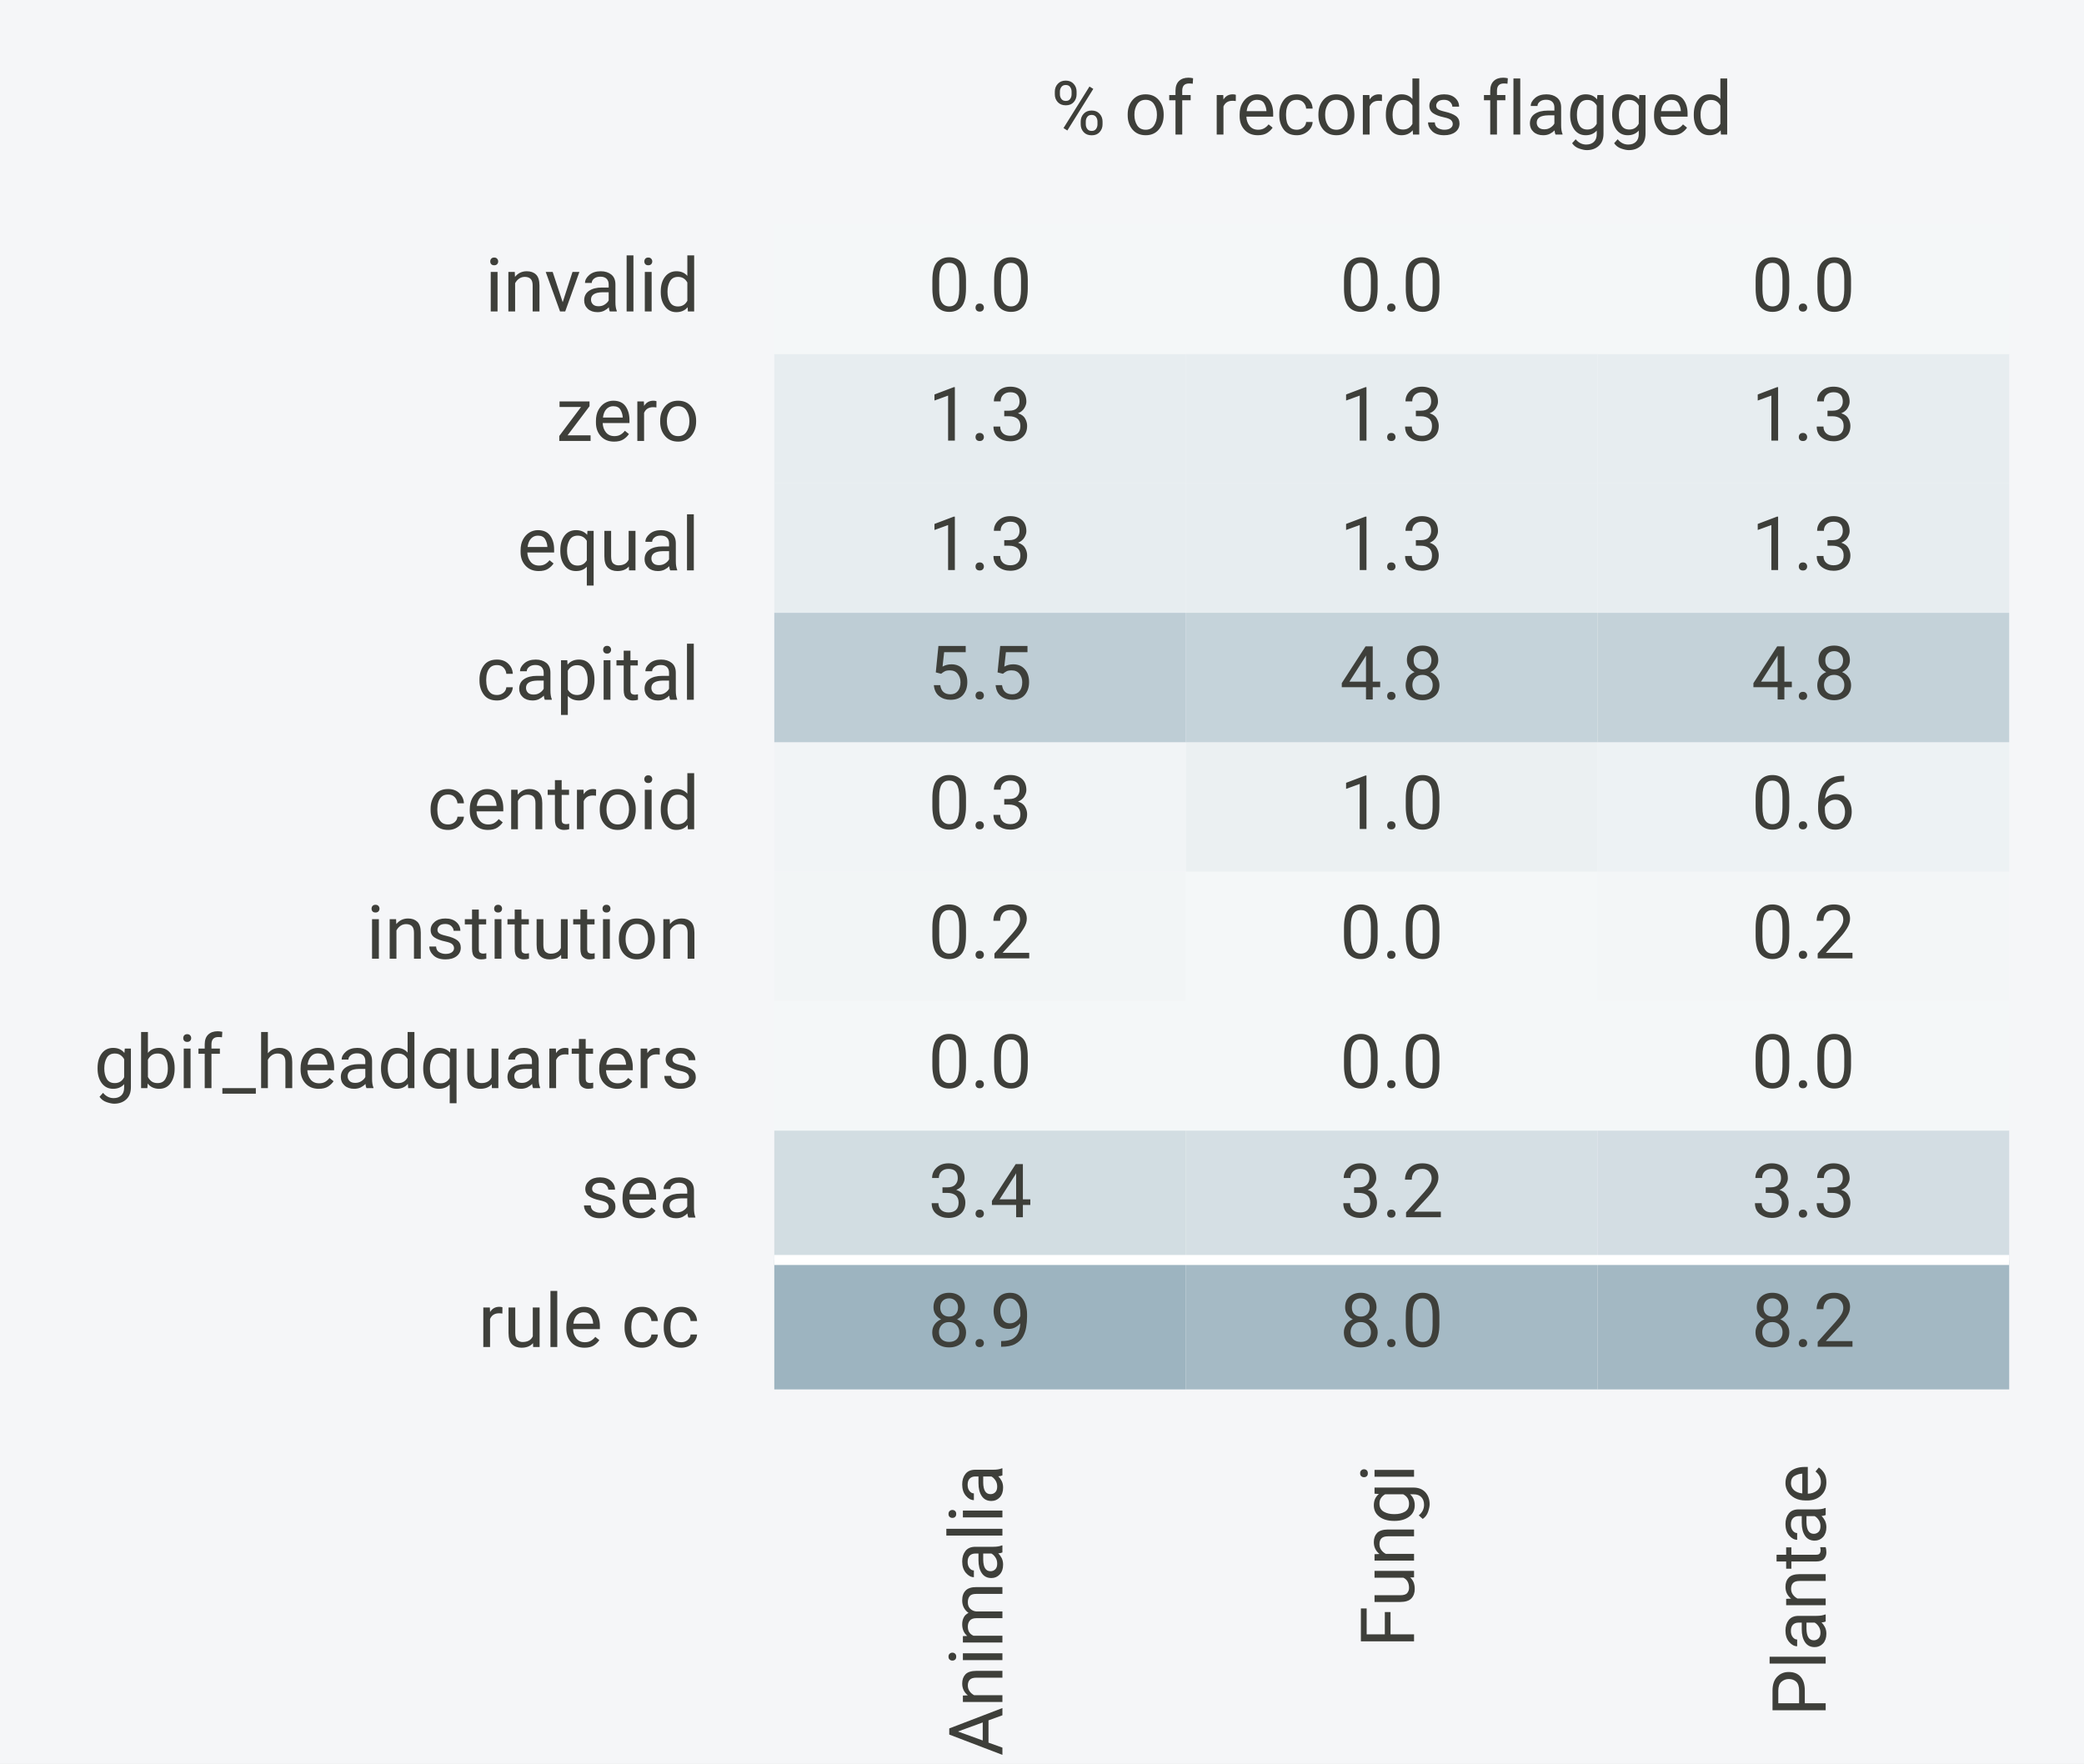
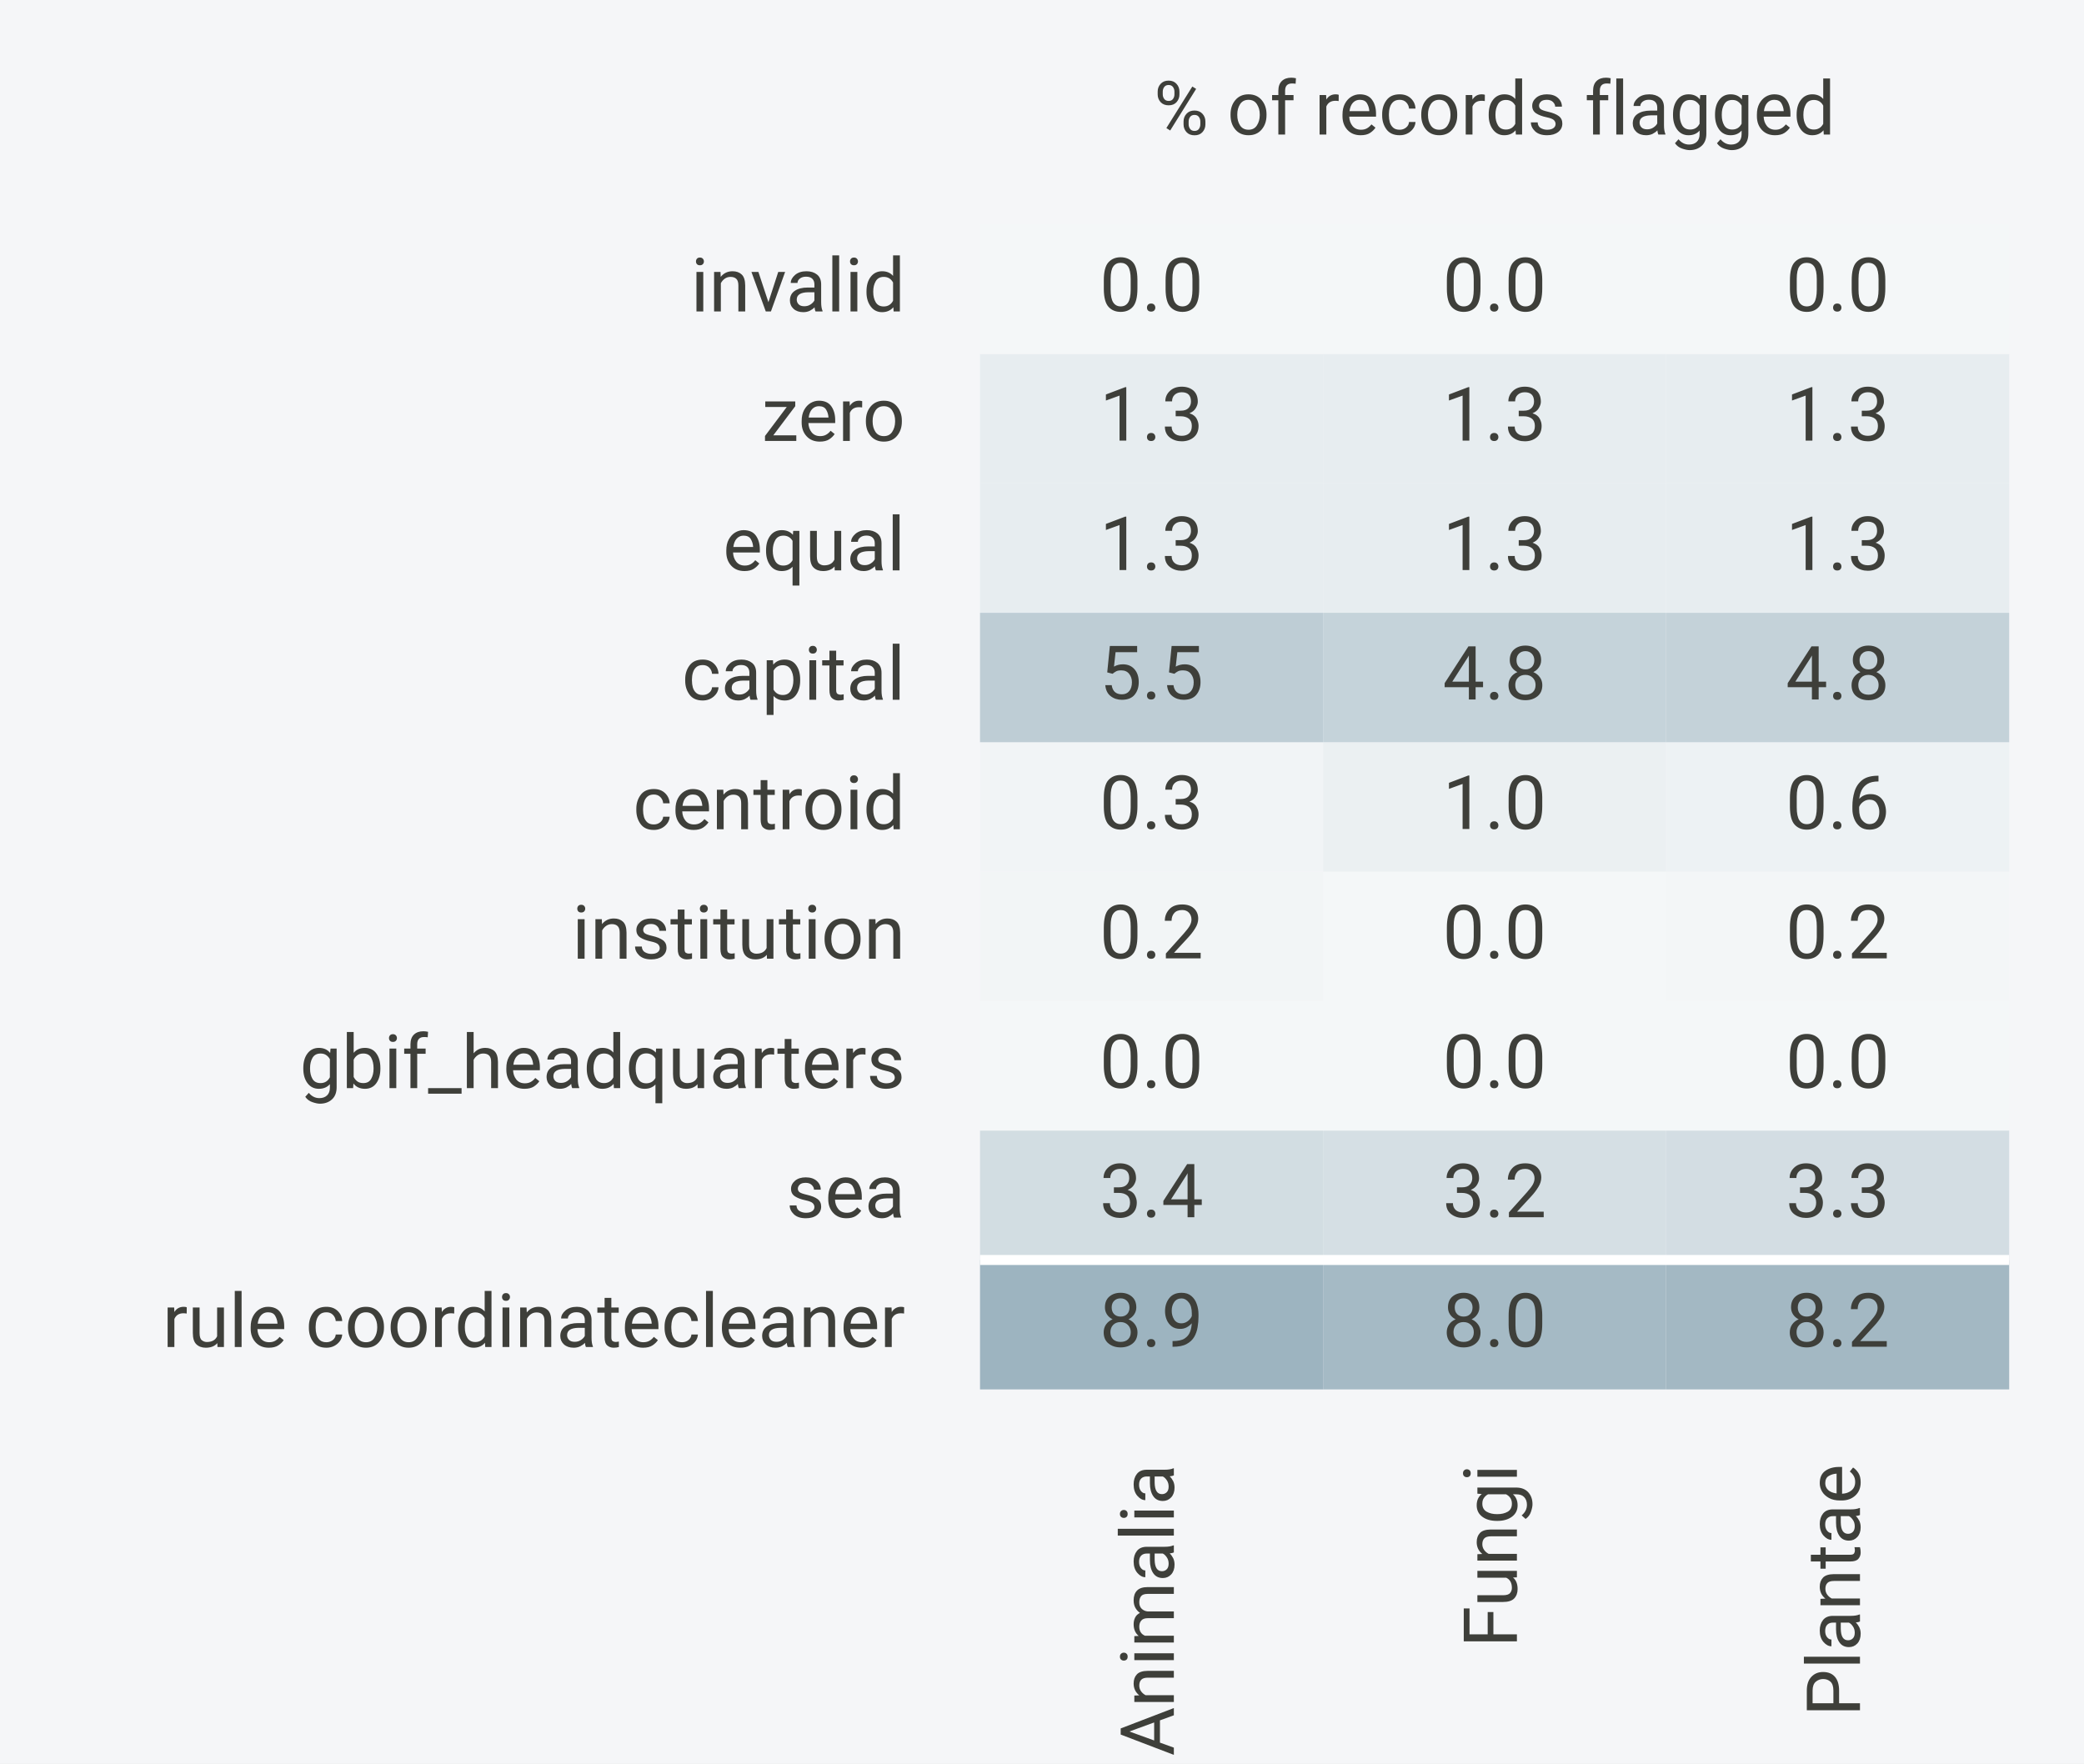
<svg xmlns="http://www.w3.org/2000/svg" width="468.00pt" height="396.00pt" viewBox="0 0 468.00 396.00">
  <g class="svglite">
    <defs>
      <style type="text/css">
    /* theme-aware-processed */
    .svglite line, .svglite polyline, .svglite polygon, .svglite path, .svglite circle {
      fill: none;
      stroke: #3E3F3A;
      stroke-linecap: round;
      stroke-linejoin: round;
      stroke-miterlimit: 10.00;
    }
    .svglite &gt; g &gt; rect {
      fill: none;
      stroke: #3E3F3A;
      stroke-linecap: round;
      stroke-linejoin: round;
      stroke-miterlimit: 10.00;
    }
    .svglite text {
      white-space: pre;
      fill: #3E3F3A;
    }
    .svglite g.glyphgroup path {
      fill: inherit;
      stroke: none;
    }
  </style>
    </defs>
    <rect class="svg-bg" width="100%" height="100%" style="stroke: none; fill: #F5F6F8;" />
    <defs>
      <clipPath id="cpMC4wMHw0NjguMDB8MC4wMHwzOTYuMDA=">
        <rect x="0.00" y="0.00" width="468.00" height="396.00" />
      </clipPath>
    </defs>
    <g clip-path="url(#cpMC4wMHw0NjguMDB8MC4wMHwzOTYuMDA=)">
</g>
    <defs>
-       <clipPath id="cpMTczLjg4fDQ1MS4yMHw1MC40MHwzMTIuMDA=">
-         <rect x="173.88" y="50.40" width="277.32" height="261.60" />
+       <clipPath id="cpMjIwLjA4fDQ1MS4yMHw1MC40MHwzMTIuMDA=">
+         <rect x="220.08" y="50.40" width="231.12" height="261.60" />
      </clipPath>
    </defs>
-     <g clip-path="url(#cpMTczLjg4fDQ1MS4yMHw1MC40MHwzMTIuMDA=)">
-       <rect x="173.88" y="282.93" width="92.44" height="29.07" style="stroke-width: 0.75; stroke: none; fill: #9DB4C0;" />
-       <rect x="266.32" y="282.93" width="92.44" height="29.07" style="stroke-width: 0.75; stroke: none; fill: #A5BAC5;" />
-       <rect x="358.76" y="282.93" width="92.44" height="29.07" style="stroke-width: 0.75; stroke: none; fill: #A3B8C3;" />
-       <rect x="173.88" y="253.87" width="92.44" height="29.07" style="stroke-width: 0.75; stroke: none; fill: #D2DDE2;" />
-       <rect x="266.32" y="253.87" width="92.44" height="29.07" style="stroke-width: 0.75; stroke: none; fill: #D5DFE4;" />
-       <rect x="358.76" y="253.87" width="92.44" height="29.07" style="stroke-width: 0.75; stroke: none; fill: #D3DDE3;" />
-       <rect x="173.88" y="224.80" width="92.44" height="29.07" style="stroke-width: 0.75; stroke: none; fill: #F4F7F8;" />
-       <rect x="266.32" y="224.80" width="92.44" height="29.07" style="stroke-width: 0.75; stroke: none; fill: #F4F7F8;" />
-       <rect x="358.76" y="224.80" width="92.44" height="29.07" style="stroke-width: 0.75; stroke: none; fill: #F4F7F8;" />
-       <rect x="173.88" y="195.73" width="92.44" height="29.07" style="stroke-width: 0.75; stroke: none; fill: #F2F5F6;" />
-       <rect x="266.32" y="195.73" width="92.44" height="29.07" style="stroke-width: 0.75; stroke: none; fill: #F4F7F8;" />
-       <rect x="358.76" y="195.73" width="92.44" height="29.07" style="stroke-width: 0.75; stroke: none; fill: #F3F6F7;" />
-       <rect x="173.88" y="166.67" width="92.44" height="29.07" style="stroke-width: 0.75; stroke: none; fill: #F1F4F6;" />
-       <rect x="266.32" y="166.67" width="92.44" height="29.07" style="stroke-width: 0.75; stroke: none; fill: #EBF0F2;" />
-       <rect x="358.76" y="166.67" width="92.44" height="29.07" style="stroke-width: 0.75; stroke: none; fill: #EDF2F4;" />
-       <rect x="173.88" y="137.60" width="92.44" height="29.07" style="stroke-width: 0.75; stroke: none; fill: #BECDD5;" />
-       <rect x="266.32" y="137.60" width="92.44" height="29.07" style="stroke-width: 0.75; stroke: none; fill: #C5D3DA;" />
-       <rect x="358.76" y="137.60" width="92.44" height="29.07" style="stroke-width: 0.75; stroke: none; fill: #C4D2D9;" />
-       <rect x="173.88" y="108.53" width="92.44" height="29.07" style="stroke-width: 0.75; stroke: none; fill: #E7EDF0;" />
-       <rect x="266.32" y="108.53" width="92.44" height="29.07" style="stroke-width: 0.75; stroke: none; fill: #E7EDF0;" />
-       <rect x="358.76" y="108.53" width="92.44" height="29.07" style="stroke-width: 0.75; stroke: none; fill: #E7EDF0;" />
-       <rect x="173.88" y="79.47" width="92.44" height="29.07" style="stroke-width: 0.75; stroke: none; fill: #E7EDF0;" />
-       <rect x="266.32" y="79.47" width="92.44" height="29.07" style="stroke-width: 0.75; stroke: none; fill: #E7EDF0;" />
-       <rect x="358.76" y="79.47" width="92.44" height="29.07" style="stroke-width: 0.75; stroke: none; fill: #E7EDF0;" />
-       <rect x="173.88" y="50.40" width="92.44" height="29.07" style="stroke-width: 0.75; stroke: none; fill: #F4F7F8;" />
-       <rect x="266.32" y="50.40" width="92.44" height="29.07" style="stroke-width: 0.75; stroke: none; fill: #F4F7F8;" />
-       <rect x="358.76" y="50.40" width="92.44" height="29.07" style="stroke-width: 0.75; stroke: none; fill: #F4F7F8;" />
+     <g clip-path="url(#cpMjIwLjA4fDQ1MS4yMHw1MC40MHwzMTIuMDA=)">
+       <rect x="220.08" y="282.93" width="77.04" height="29.07" style="stroke-width: 0.75; stroke: none; fill: #9DB4C0;" />
+       <rect x="297.12" y="282.93" width="77.04" height="29.07" style="stroke-width: 0.75; stroke: none; fill: #A5BAC5;" />
+       <rect x="374.16" y="282.93" width="77.04" height="29.07" style="stroke-width: 0.75; stroke: none; fill: #A3B8C3;" />
+       <rect x="220.08" y="253.87" width="77.04" height="29.07" style="stroke-width: 0.75; stroke: none; fill: #D2DDE2;" />
+       <rect x="297.12" y="253.87" width="77.04" height="29.07" style="stroke-width: 0.75; stroke: none; fill: #D5DFE4;" />
+       <rect x="374.16" y="253.87" width="77.04" height="29.07" style="stroke-width: 0.75; stroke: none; fill: #D3DDE3;" />
+       <rect x="220.08" y="224.80" width="77.04" height="29.07" style="stroke-width: 0.75; stroke: none; fill: #F4F7F8;" />
+       <rect x="297.12" y="224.80" width="77.04" height="29.07" style="stroke-width: 0.75; stroke: none; fill: #F4F7F8;" />
+       <rect x="374.16" y="224.80" width="77.04" height="29.07" style="stroke-width: 0.75; stroke: none; fill: #F4F7F8;" />
+       <rect x="220.08" y="195.73" width="77.04" height="29.07" style="stroke-width: 0.75; stroke: none; fill: #F2F5F6;" />
+       <rect x="297.12" y="195.73" width="77.04" height="29.07" style="stroke-width: 0.75; stroke: none; fill: #F4F7F8;" />
+       <rect x="374.16" y="195.73" width="77.04" height="29.07" style="stroke-width: 0.75; stroke: none; fill: #F3F6F7;" />
+       <rect x="220.08" y="166.67" width="77.04" height="29.07" style="stroke-width: 0.75; stroke: none; fill: #F1F4F6;" />
+       <rect x="297.12" y="166.67" width="77.04" height="29.07" style="stroke-width: 0.75; stroke: none; fill: #EBF0F2;" />
+       <rect x="374.16" y="166.67" width="77.04" height="29.07" style="stroke-width: 0.75; stroke: none; fill: #EDF2F4;" />
+       <rect x="220.08" y="137.60" width="77.04" height="29.07" style="stroke-width: 0.75; stroke: none; fill: #BECDD5;" />
+       <rect x="297.12" y="137.60" width="77.04" height="29.07" style="stroke-width: 0.75; stroke: none; fill: #C5D3DA;" />
+       <rect x="374.16" y="137.60" width="77.04" height="29.07" style="stroke-width: 0.75; stroke: none; fill: #C4D2D9;" />
+       <rect x="220.08" y="108.53" width="77.04" height="29.07" style="stroke-width: 0.75; stroke: none; fill: #E7EDF0;" />
+       <rect x="297.12" y="108.53" width="77.04" height="29.07" style="stroke-width: 0.75; stroke: none; fill: #E7EDF0;" />
+       <rect x="374.16" y="108.53" width="77.04" height="29.07" style="stroke-width: 0.75; stroke: none; fill: #E7EDF0;" />
+       <rect x="220.08" y="79.47" width="77.04" height="29.07" style="stroke-width: 0.75; stroke: none; fill: #E7EDF0;" />
+       <rect x="297.12" y="79.47" width="77.04" height="29.07" style="stroke-width: 0.75; stroke: none; fill: #E7EDF0;" />
+       <rect x="374.16" y="79.47" width="77.04" height="29.07" style="stroke-width: 0.75; stroke: none; fill: #E7EDF0;" />
+       <rect x="220.08" y="50.40" width="77.04" height="29.07" style="stroke-width: 0.75; stroke: none; fill: #F4F7F8;" />
+       <rect x="297.12" y="50.40" width="77.04" height="29.07" style="stroke-width: 0.75; stroke: none; fill: #F4F7F8;" />
+       <rect x="374.16" y="50.40" width="77.04" height="29.07" style="stroke-width: 0.75; stroke: none; fill: #F4F7F8;" />
    </g>
    <g clip-path="url(#cpMC4wMHw0NjguMDB8MC4wMHwzOTYuMDA=)">
-       <text transform="translate(225.11,328.80) rotate(-90)" text-anchor="end" style="font-size: 1.4em; font-family: &quot;Roboto&quot;, -apple-system, BlinkMacSystemFont, &quot;Segoe UI&quot;, system-ui, sans-serif;">Animalia</text>
-       <text transform="translate(317.55,328.80) rotate(-90)" text-anchor="end" style="font-size: 1.4em; font-family: &quot;Roboto&quot;, -apple-system, BlinkMacSystemFont, &quot;Segoe UI&quot;, system-ui, sans-serif;">Fungi</text>
-       <text transform="translate(409.99,328.80) rotate(-90)" text-anchor="end" style="font-size: 1.4em; font-family: &quot;Roboto&quot;, -apple-system, BlinkMacSystemFont, &quot;Segoe UI&quot;, system-ui, sans-serif;">Plantae</text>
-       <text x="157.08" y="302.48" text-anchor="end" style="font-size: 1.4em; font-family: &quot;Roboto&quot;, -apple-system, BlinkMacSystemFont, &quot;Segoe UI&quot;, system-ui, sans-serif;">rule cc</text>
-       <text x="157.08" y="273.41" text-anchor="end" style="font-size: 1.4em; font-family: &quot;Roboto&quot;, -apple-system, BlinkMacSystemFont, &quot;Segoe UI&quot;, system-ui, sans-serif;">sea</text>
-       <text x="157.08" y="244.34" text-anchor="end" style="font-size: 1.4em; font-family: &quot;Roboto&quot;, -apple-system, BlinkMacSystemFont, &quot;Segoe UI&quot;, system-ui, sans-serif;">gbif_headquarters</text>
-       <text x="157.08" y="215.28" text-anchor="end" style="font-size: 1.4em; font-family: &quot;Roboto&quot;, -apple-system, BlinkMacSystemFont, &quot;Segoe UI&quot;, system-ui, sans-serif;">institution</text>
-       <text x="157.08" y="186.21" text-anchor="end" style="font-size: 1.4em; font-family: &quot;Roboto&quot;, -apple-system, BlinkMacSystemFont, &quot;Segoe UI&quot;, system-ui, sans-serif;">centroid</text>
-       <text x="157.08" y="157.14" text-anchor="end" style="font-size: 1.4em; font-family: &quot;Roboto&quot;, -apple-system, BlinkMacSystemFont, &quot;Segoe UI&quot;, system-ui, sans-serif;">capital</text>
-       <text x="157.08" y="128.08" text-anchor="end" style="font-size: 1.4em; font-family: &quot;Roboto&quot;, -apple-system, BlinkMacSystemFont, &quot;Segoe UI&quot;, system-ui, sans-serif;">equal</text>
-       <text x="157.08" y="99.01" text-anchor="end" style="font-size: 1.4em; font-family: &quot;Roboto&quot;, -apple-system, BlinkMacSystemFont, &quot;Segoe UI&quot;, system-ui, sans-serif;">zero</text>
-       <text x="157.08" y="69.94" text-anchor="end" style="font-size: 1.4em; font-family: &quot;Roboto&quot;, -apple-system, BlinkMacSystemFont, &quot;Segoe UI&quot;, system-ui, sans-serif;">invalid</text>
+       <text transform="translate(263.61,328.80) rotate(-90)" text-anchor="end" style="font-size: 1.4em; font-family: &quot;Roboto&quot;, -apple-system, BlinkMacSystemFont, &quot;Segoe UI&quot;, system-ui, sans-serif;">Animalia</text>
+       <text transform="translate(340.65,328.80) rotate(-90)" text-anchor="end" style="font-size: 1.4em; font-family: &quot;Roboto&quot;, -apple-system, BlinkMacSystemFont, &quot;Segoe UI&quot;, system-ui, sans-serif;">Fungi</text>
+       <text transform="translate(417.69,328.80) rotate(-90)" text-anchor="end" style="font-size: 1.4em; font-family: &quot;Roboto&quot;, -apple-system, BlinkMacSystemFont, &quot;Segoe UI&quot;, system-ui, sans-serif;">Plantae</text>
+       <text x="203.28" y="302.48" text-anchor="end" style="font-size: 1.4em; font-family: &quot;Roboto&quot;, -apple-system, BlinkMacSystemFont, &quot;Segoe UI&quot;, system-ui, sans-serif;">rule coordinatecleaner</text>
+       <text x="203.28" y="273.41" text-anchor="end" style="font-size: 1.4em; font-family: &quot;Roboto&quot;, -apple-system, BlinkMacSystemFont, &quot;Segoe UI&quot;, system-ui, sans-serif;">sea</text>
+       <text x="203.28" y="244.34" text-anchor="end" style="font-size: 1.4em; font-family: &quot;Roboto&quot;, -apple-system, BlinkMacSystemFont, &quot;Segoe UI&quot;, system-ui, sans-serif;">gbif_headquarters</text>
+       <text x="203.28" y="215.28" text-anchor="end" style="font-size: 1.4em; font-family: &quot;Roboto&quot;, -apple-system, BlinkMacSystemFont, &quot;Segoe UI&quot;, system-ui, sans-serif;">institution</text>
+       <text x="203.28" y="186.21" text-anchor="end" style="font-size: 1.4em; font-family: &quot;Roboto&quot;, -apple-system, BlinkMacSystemFont, &quot;Segoe UI&quot;, system-ui, sans-serif;">centroid</text>
+       <text x="203.28" y="157.14" text-anchor="end" style="font-size: 1.4em; font-family: &quot;Roboto&quot;, -apple-system, BlinkMacSystemFont, &quot;Segoe UI&quot;, system-ui, sans-serif;">capital</text>
+       <text x="203.28" y="128.08" text-anchor="end" style="font-size: 1.4em; font-family: &quot;Roboto&quot;, -apple-system, BlinkMacSystemFont, &quot;Segoe UI&quot;, system-ui, sans-serif;">equal</text>
+       <text x="203.28" y="99.01" text-anchor="end" style="font-size: 1.4em; font-family: &quot;Roboto&quot;, -apple-system, BlinkMacSystemFont, &quot;Segoe UI&quot;, system-ui, sans-serif;">zero</text>
+       <text x="203.28" y="69.94" text-anchor="end" style="font-size: 1.4em; font-family: &quot;Roboto&quot;, -apple-system, BlinkMacSystemFont, &quot;Segoe UI&quot;, system-ui, sans-serif;">invalid</text>
    </g>
-     <g clip-path="url(#cpMTczLjg4fDQ1MS4yMHw1MC40MHwzMTIuMDA=)">
-       <line x1="173.88" y1="282.93" x2="451.20" y2="282.93" style="stroke-width: 2.25; stroke: #FFFFFF;" />
-       <text class="preserve-color" x="220.10" y="302.41" text-anchor="middle" style="font-size: 1.4em; font-family: &quot;Roboto&quot;, -apple-system, BlinkMacSystemFont, &quot;Segoe UI&quot;, system-ui, sans-serif;">8.9</text>
-       <text class="preserve-color" x="312.54" y="302.41" text-anchor="middle" style="font-size: 1.4em; font-family: &quot;Roboto&quot;, -apple-system, BlinkMacSystemFont, &quot;Segoe UI&quot;, system-ui, sans-serif;">8.0</text>
-       <text class="preserve-color" x="404.98" y="302.41" text-anchor="middle" style="font-size: 1.4em; font-family: &quot;Roboto&quot;, -apple-system, BlinkMacSystemFont, &quot;Segoe UI&quot;, system-ui, sans-serif;">8.2</text>
-       <text class="preserve-color" x="220.10" y="273.34" text-anchor="middle" style="font-size: 1.4em; font-family: &quot;Roboto&quot;, -apple-system, BlinkMacSystemFont, &quot;Segoe UI&quot;, system-ui, sans-serif;">3.4</text>
-       <text class="preserve-color" x="312.54" y="273.34" text-anchor="middle" style="font-size: 1.4em; font-family: &quot;Roboto&quot;, -apple-system, BlinkMacSystemFont, &quot;Segoe UI&quot;, system-ui, sans-serif;">3.2</text>
-       <text class="preserve-color" x="404.98" y="273.34" text-anchor="middle" style="font-size: 1.4em; font-family: &quot;Roboto&quot;, -apple-system, BlinkMacSystemFont, &quot;Segoe UI&quot;, system-ui, sans-serif;">3.3</text>
-       <text class="preserve-color" x="220.10" y="244.28" text-anchor="middle" style="font-size: 1.4em; font-family: &quot;Roboto&quot;, -apple-system, BlinkMacSystemFont, &quot;Segoe UI&quot;, system-ui, sans-serif;">0.0</text>
-       <text class="preserve-color" x="312.54" y="244.28" text-anchor="middle" style="font-size: 1.4em; font-family: &quot;Roboto&quot;, -apple-system, BlinkMacSystemFont, &quot;Segoe UI&quot;, system-ui, sans-serif;">0.0</text>
-       <text class="preserve-color" x="404.98" y="244.28" text-anchor="middle" style="font-size: 1.4em; font-family: &quot;Roboto&quot;, -apple-system, BlinkMacSystemFont, &quot;Segoe UI&quot;, system-ui, sans-serif;">0.0</text>
-       <text class="preserve-color" x="220.10" y="215.21" text-anchor="middle" style="font-size: 1.4em; font-family: &quot;Roboto&quot;, -apple-system, BlinkMacSystemFont, &quot;Segoe UI&quot;, system-ui, sans-serif;">0.2</text>
-       <text class="preserve-color" x="312.54" y="215.21" text-anchor="middle" style="font-size: 1.4em; font-family: &quot;Roboto&quot;, -apple-system, BlinkMacSystemFont, &quot;Segoe UI&quot;, system-ui, sans-serif;">0.0</text>
-       <text class="preserve-color" x="404.98" y="215.21" text-anchor="middle" style="font-size: 1.4em; font-family: &quot;Roboto&quot;, -apple-system, BlinkMacSystemFont, &quot;Segoe UI&quot;, system-ui, sans-serif;">0.2</text>
-       <text class="preserve-color" x="220.10" y="186.14" text-anchor="middle" style="font-size: 1.4em; font-family: &quot;Roboto&quot;, -apple-system, BlinkMacSystemFont, &quot;Segoe UI&quot;, system-ui, sans-serif;">0.3</text>
-       <text class="preserve-color" x="312.54" y="186.15" text-anchor="middle" style="font-size: 1.4em; font-family: &quot;Roboto&quot;, -apple-system, BlinkMacSystemFont, &quot;Segoe UI&quot;, system-ui, sans-serif;">1.0</text>
-       <text class="preserve-color" x="404.98" y="186.15" text-anchor="middle" style="font-size: 1.4em; font-family: &quot;Roboto&quot;, -apple-system, BlinkMacSystemFont, &quot;Segoe UI&quot;, system-ui, sans-serif;">0.6</text>
-       <text class="preserve-color" x="220.10" y="156.99" text-anchor="middle" style="font-size: 1.4em; font-family: &quot;Roboto&quot;, -apple-system, BlinkMacSystemFont, &quot;Segoe UI&quot;, system-ui, sans-serif;">5.5</text>
-       <text class="preserve-color" x="312.54" y="157.08" text-anchor="middle" style="font-size: 1.4em; font-family: &quot;Roboto&quot;, -apple-system, BlinkMacSystemFont, &quot;Segoe UI&quot;, system-ui, sans-serif;">4.8</text>
-       <text class="preserve-color" x="404.98" y="157.08" text-anchor="middle" style="font-size: 1.4em; font-family: &quot;Roboto&quot;, -apple-system, BlinkMacSystemFont, &quot;Segoe UI&quot;, system-ui, sans-serif;">4.8</text>
-       <text class="preserve-color" x="220.10" y="128.01" text-anchor="middle" style="font-size: 1.4em; font-family: &quot;Roboto&quot;, -apple-system, BlinkMacSystemFont, &quot;Segoe UI&quot;, system-ui, sans-serif;">1.3</text>
-       <text class="preserve-color" x="312.54" y="128.01" text-anchor="middle" style="font-size: 1.4em; font-family: &quot;Roboto&quot;, -apple-system, BlinkMacSystemFont, &quot;Segoe UI&quot;, system-ui, sans-serif;">1.3</text>
-       <text class="preserve-color" x="404.98" y="128.01" text-anchor="middle" style="font-size: 1.4em; font-family: &quot;Roboto&quot;, -apple-system, BlinkMacSystemFont, &quot;Segoe UI&quot;, system-ui, sans-serif;">1.3</text>
-       <text class="preserve-color" x="220.10" y="98.94" text-anchor="middle" style="font-size: 1.4em; font-family: &quot;Roboto&quot;, -apple-system, BlinkMacSystemFont, &quot;Segoe UI&quot;, system-ui, sans-serif;">1.3</text>
-       <text class="preserve-color" x="312.54" y="98.94" text-anchor="middle" style="font-size: 1.4em; font-family: &quot;Roboto&quot;, -apple-system, BlinkMacSystemFont, &quot;Segoe UI&quot;, system-ui, sans-serif;">1.3</text>
-       <text class="preserve-color" x="404.98" y="98.94" text-anchor="middle" style="font-size: 1.4em; font-family: &quot;Roboto&quot;, -apple-system, BlinkMacSystemFont, &quot;Segoe UI&quot;, system-ui, sans-serif;">1.3</text>
-       <text class="preserve-color" x="220.10" y="69.88" text-anchor="middle" style="font-size: 1.4em; font-family: &quot;Roboto&quot;, -apple-system, BlinkMacSystemFont, &quot;Segoe UI&quot;, system-ui, sans-serif;">0.0</text>
-       <text class="preserve-color" x="312.54" y="69.88" text-anchor="middle" style="font-size: 1.4em; font-family: &quot;Roboto&quot;, -apple-system, BlinkMacSystemFont, &quot;Segoe UI&quot;, system-ui, sans-serif;">0.0</text>
-       <text class="preserve-color" x="404.98" y="69.88" text-anchor="middle" style="font-size: 1.4em; font-family: &quot;Roboto&quot;, -apple-system, BlinkMacSystemFont, &quot;Segoe UI&quot;, system-ui, sans-serif;">0.0</text>
+     <g clip-path="url(#cpMjIwLjA4fDQ1MS4yMHw1MC40MHwzMTIuMDA=)">
+       <line x1="220.08" y1="282.93" x2="451.20" y2="282.93" style="stroke-width: 2.25; stroke: #FFFFFF;" />
+       <text class="preserve-color" x="258.60" y="302.41" text-anchor="middle" style="font-size: 1.4em; font-family: &quot;Roboto&quot;, -apple-system, BlinkMacSystemFont, &quot;Segoe UI&quot;, system-ui, sans-serif;">8.9</text>
+       <text class="preserve-color" x="335.64" y="302.41" text-anchor="middle" style="font-size: 1.4em; font-family: &quot;Roboto&quot;, -apple-system, BlinkMacSystemFont, &quot;Segoe UI&quot;, system-ui, sans-serif;">8.0</text>
+       <text class="preserve-color" x="412.68" y="302.41" text-anchor="middle" style="font-size: 1.4em; font-family: &quot;Roboto&quot;, -apple-system, BlinkMacSystemFont, &quot;Segoe UI&quot;, system-ui, sans-serif;">8.2</text>
+       <text class="preserve-color" x="258.60" y="273.34" text-anchor="middle" style="font-size: 1.4em; font-family: &quot;Roboto&quot;, -apple-system, BlinkMacSystemFont, &quot;Segoe UI&quot;, system-ui, sans-serif;">3.4</text>
+       <text class="preserve-color" x="335.64" y="273.34" text-anchor="middle" style="font-size: 1.4em; font-family: &quot;Roboto&quot;, -apple-system, BlinkMacSystemFont, &quot;Segoe UI&quot;, system-ui, sans-serif;">3.2</text>
+       <text class="preserve-color" x="412.68" y="273.34" text-anchor="middle" style="font-size: 1.4em; font-family: &quot;Roboto&quot;, -apple-system, BlinkMacSystemFont, &quot;Segoe UI&quot;, system-ui, sans-serif;">3.3</text>
+       <text class="preserve-color" x="258.60" y="244.28" text-anchor="middle" style="font-size: 1.4em; font-family: &quot;Roboto&quot;, -apple-system, BlinkMacSystemFont, &quot;Segoe UI&quot;, system-ui, sans-serif;">0.0</text>
+       <text class="preserve-color" x="335.64" y="244.28" text-anchor="middle" style="font-size: 1.4em; font-family: &quot;Roboto&quot;, -apple-system, BlinkMacSystemFont, &quot;Segoe UI&quot;, system-ui, sans-serif;">0.0</text>
+       <text class="preserve-color" x="412.68" y="244.28" text-anchor="middle" style="font-size: 1.4em; font-family: &quot;Roboto&quot;, -apple-system, BlinkMacSystemFont, &quot;Segoe UI&quot;, system-ui, sans-serif;">0.0</text>
+       <text class="preserve-color" x="258.60" y="215.21" text-anchor="middle" style="font-size: 1.4em; font-family: &quot;Roboto&quot;, -apple-system, BlinkMacSystemFont, &quot;Segoe UI&quot;, system-ui, sans-serif;">0.2</text>
+       <text class="preserve-color" x="335.64" y="215.21" text-anchor="middle" style="font-size: 1.4em; font-family: &quot;Roboto&quot;, -apple-system, BlinkMacSystemFont, &quot;Segoe UI&quot;, system-ui, sans-serif;">0.0</text>
+       <text class="preserve-color" x="412.68" y="215.21" text-anchor="middle" style="font-size: 1.4em; font-family: &quot;Roboto&quot;, -apple-system, BlinkMacSystemFont, &quot;Segoe UI&quot;, system-ui, sans-serif;">0.2</text>
+       <text class="preserve-color" x="258.60" y="186.14" text-anchor="middle" style="font-size: 1.4em; font-family: &quot;Roboto&quot;, -apple-system, BlinkMacSystemFont, &quot;Segoe UI&quot;, system-ui, sans-serif;">0.3</text>
+       <text class="preserve-color" x="335.64" y="186.15" text-anchor="middle" style="font-size: 1.4em; font-family: &quot;Roboto&quot;, -apple-system, BlinkMacSystemFont, &quot;Segoe UI&quot;, system-ui, sans-serif;">1.0</text>
+       <text class="preserve-color" x="412.68" y="186.15" text-anchor="middle" style="font-size: 1.4em; font-family: &quot;Roboto&quot;, -apple-system, BlinkMacSystemFont, &quot;Segoe UI&quot;, system-ui, sans-serif;">0.6</text>
+       <text class="preserve-color" x="258.60" y="156.99" text-anchor="middle" style="font-size: 1.4em; font-family: &quot;Roboto&quot;, -apple-system, BlinkMacSystemFont, &quot;Segoe UI&quot;, system-ui, sans-serif;">5.5</text>
+       <text class="preserve-color" x="335.64" y="157.08" text-anchor="middle" style="font-size: 1.4em; font-family: &quot;Roboto&quot;, -apple-system, BlinkMacSystemFont, &quot;Segoe UI&quot;, system-ui, sans-serif;">4.8</text>
+       <text class="preserve-color" x="412.68" y="157.08" text-anchor="middle" style="font-size: 1.4em; font-family: &quot;Roboto&quot;, -apple-system, BlinkMacSystemFont, &quot;Segoe UI&quot;, system-ui, sans-serif;">4.8</text>
+       <text class="preserve-color" x="258.60" y="128.01" text-anchor="middle" style="font-size: 1.4em; font-family: &quot;Roboto&quot;, -apple-system, BlinkMacSystemFont, &quot;Segoe UI&quot;, system-ui, sans-serif;">1.3</text>
+       <text class="preserve-color" x="335.64" y="128.01" text-anchor="middle" style="font-size: 1.4em; font-family: &quot;Roboto&quot;, -apple-system, BlinkMacSystemFont, &quot;Segoe UI&quot;, system-ui, sans-serif;">1.3</text>
+       <text class="preserve-color" x="412.68" y="128.01" text-anchor="middle" style="font-size: 1.4em; font-family: &quot;Roboto&quot;, -apple-system, BlinkMacSystemFont, &quot;Segoe UI&quot;, system-ui, sans-serif;">1.3</text>
+       <text class="preserve-color" x="258.60" y="98.94" text-anchor="middle" style="font-size: 1.4em; font-family: &quot;Roboto&quot;, -apple-system, BlinkMacSystemFont, &quot;Segoe UI&quot;, system-ui, sans-serif;">1.3</text>
+       <text class="preserve-color" x="335.64" y="98.94" text-anchor="middle" style="font-size: 1.4em; font-family: &quot;Roboto&quot;, -apple-system, BlinkMacSystemFont, &quot;Segoe UI&quot;, system-ui, sans-serif;">1.3</text>
+       <text class="preserve-color" x="412.68" y="98.94" text-anchor="middle" style="font-size: 1.4em; font-family: &quot;Roboto&quot;, -apple-system, BlinkMacSystemFont, &quot;Segoe UI&quot;, system-ui, sans-serif;">1.3</text>
+       <text class="preserve-color" x="258.60" y="69.88" text-anchor="middle" style="font-size: 1.4em; font-family: &quot;Roboto&quot;, -apple-system, BlinkMacSystemFont, &quot;Segoe UI&quot;, system-ui, sans-serif;">0.0</text>
+       <text class="preserve-color" x="335.64" y="69.88" text-anchor="middle" style="font-size: 1.4em; font-family: &quot;Roboto&quot;, -apple-system, BlinkMacSystemFont, &quot;Segoe UI&quot;, system-ui, sans-serif;">0.0</text>
+       <text class="preserve-color" x="412.68" y="69.88" text-anchor="middle" style="font-size: 1.4em; font-family: &quot;Roboto&quot;, -apple-system, BlinkMacSystemFont, &quot;Segoe UI&quot;, system-ui, sans-serif;">0.0</text>
    </g>
    <g clip-path="url(#cpMC4wMHw0NjguMDB8MC4wMHwzOTYuMDA=)">
-       <text x="312.54" y="30.21" text-anchor="middle" style="font-size: 1.4em; font-family: &quot;Roboto&quot;, -apple-system, BlinkMacSystemFont, &quot;Segoe UI&quot;, system-ui, sans-serif;">% of records flagged</text>
+       <text x="335.64" y="30.21" text-anchor="middle" style="font-size: 1.4em; font-family: &quot;Roboto&quot;, -apple-system, BlinkMacSystemFont, &quot;Segoe UI&quot;, system-ui, sans-serif;">% of records flagged</text>
    </g>
  </g>
</svg>
